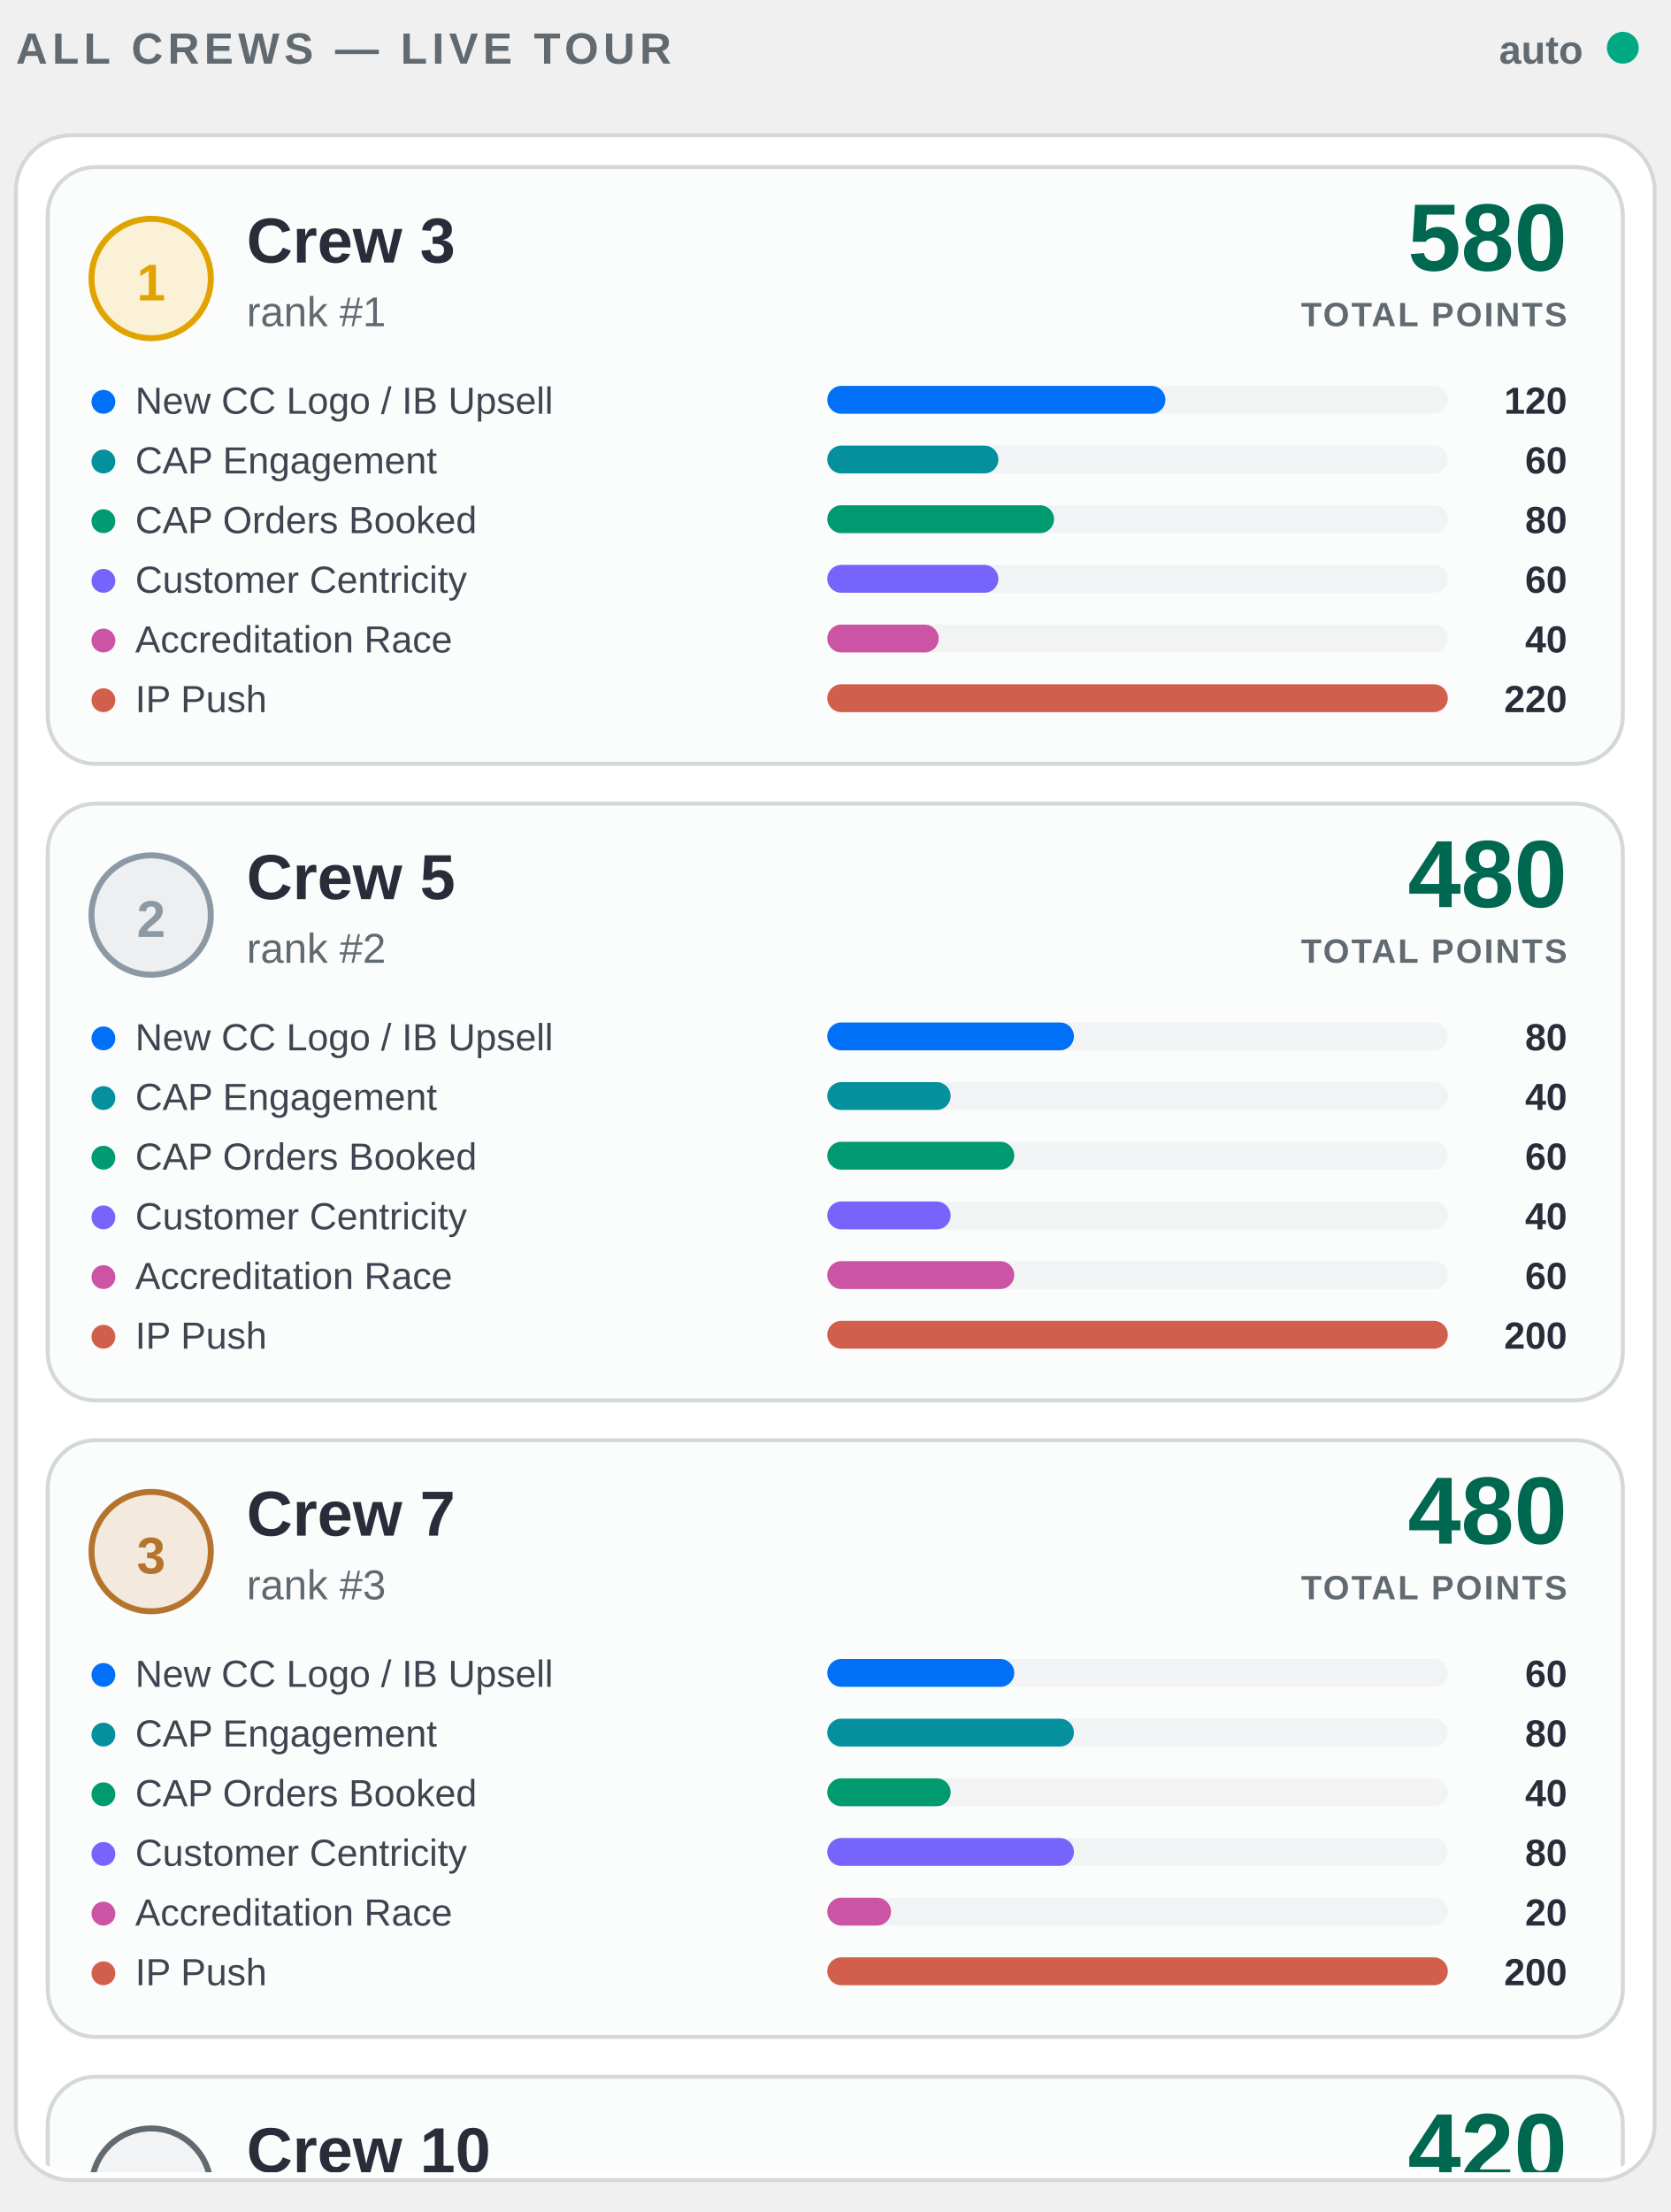
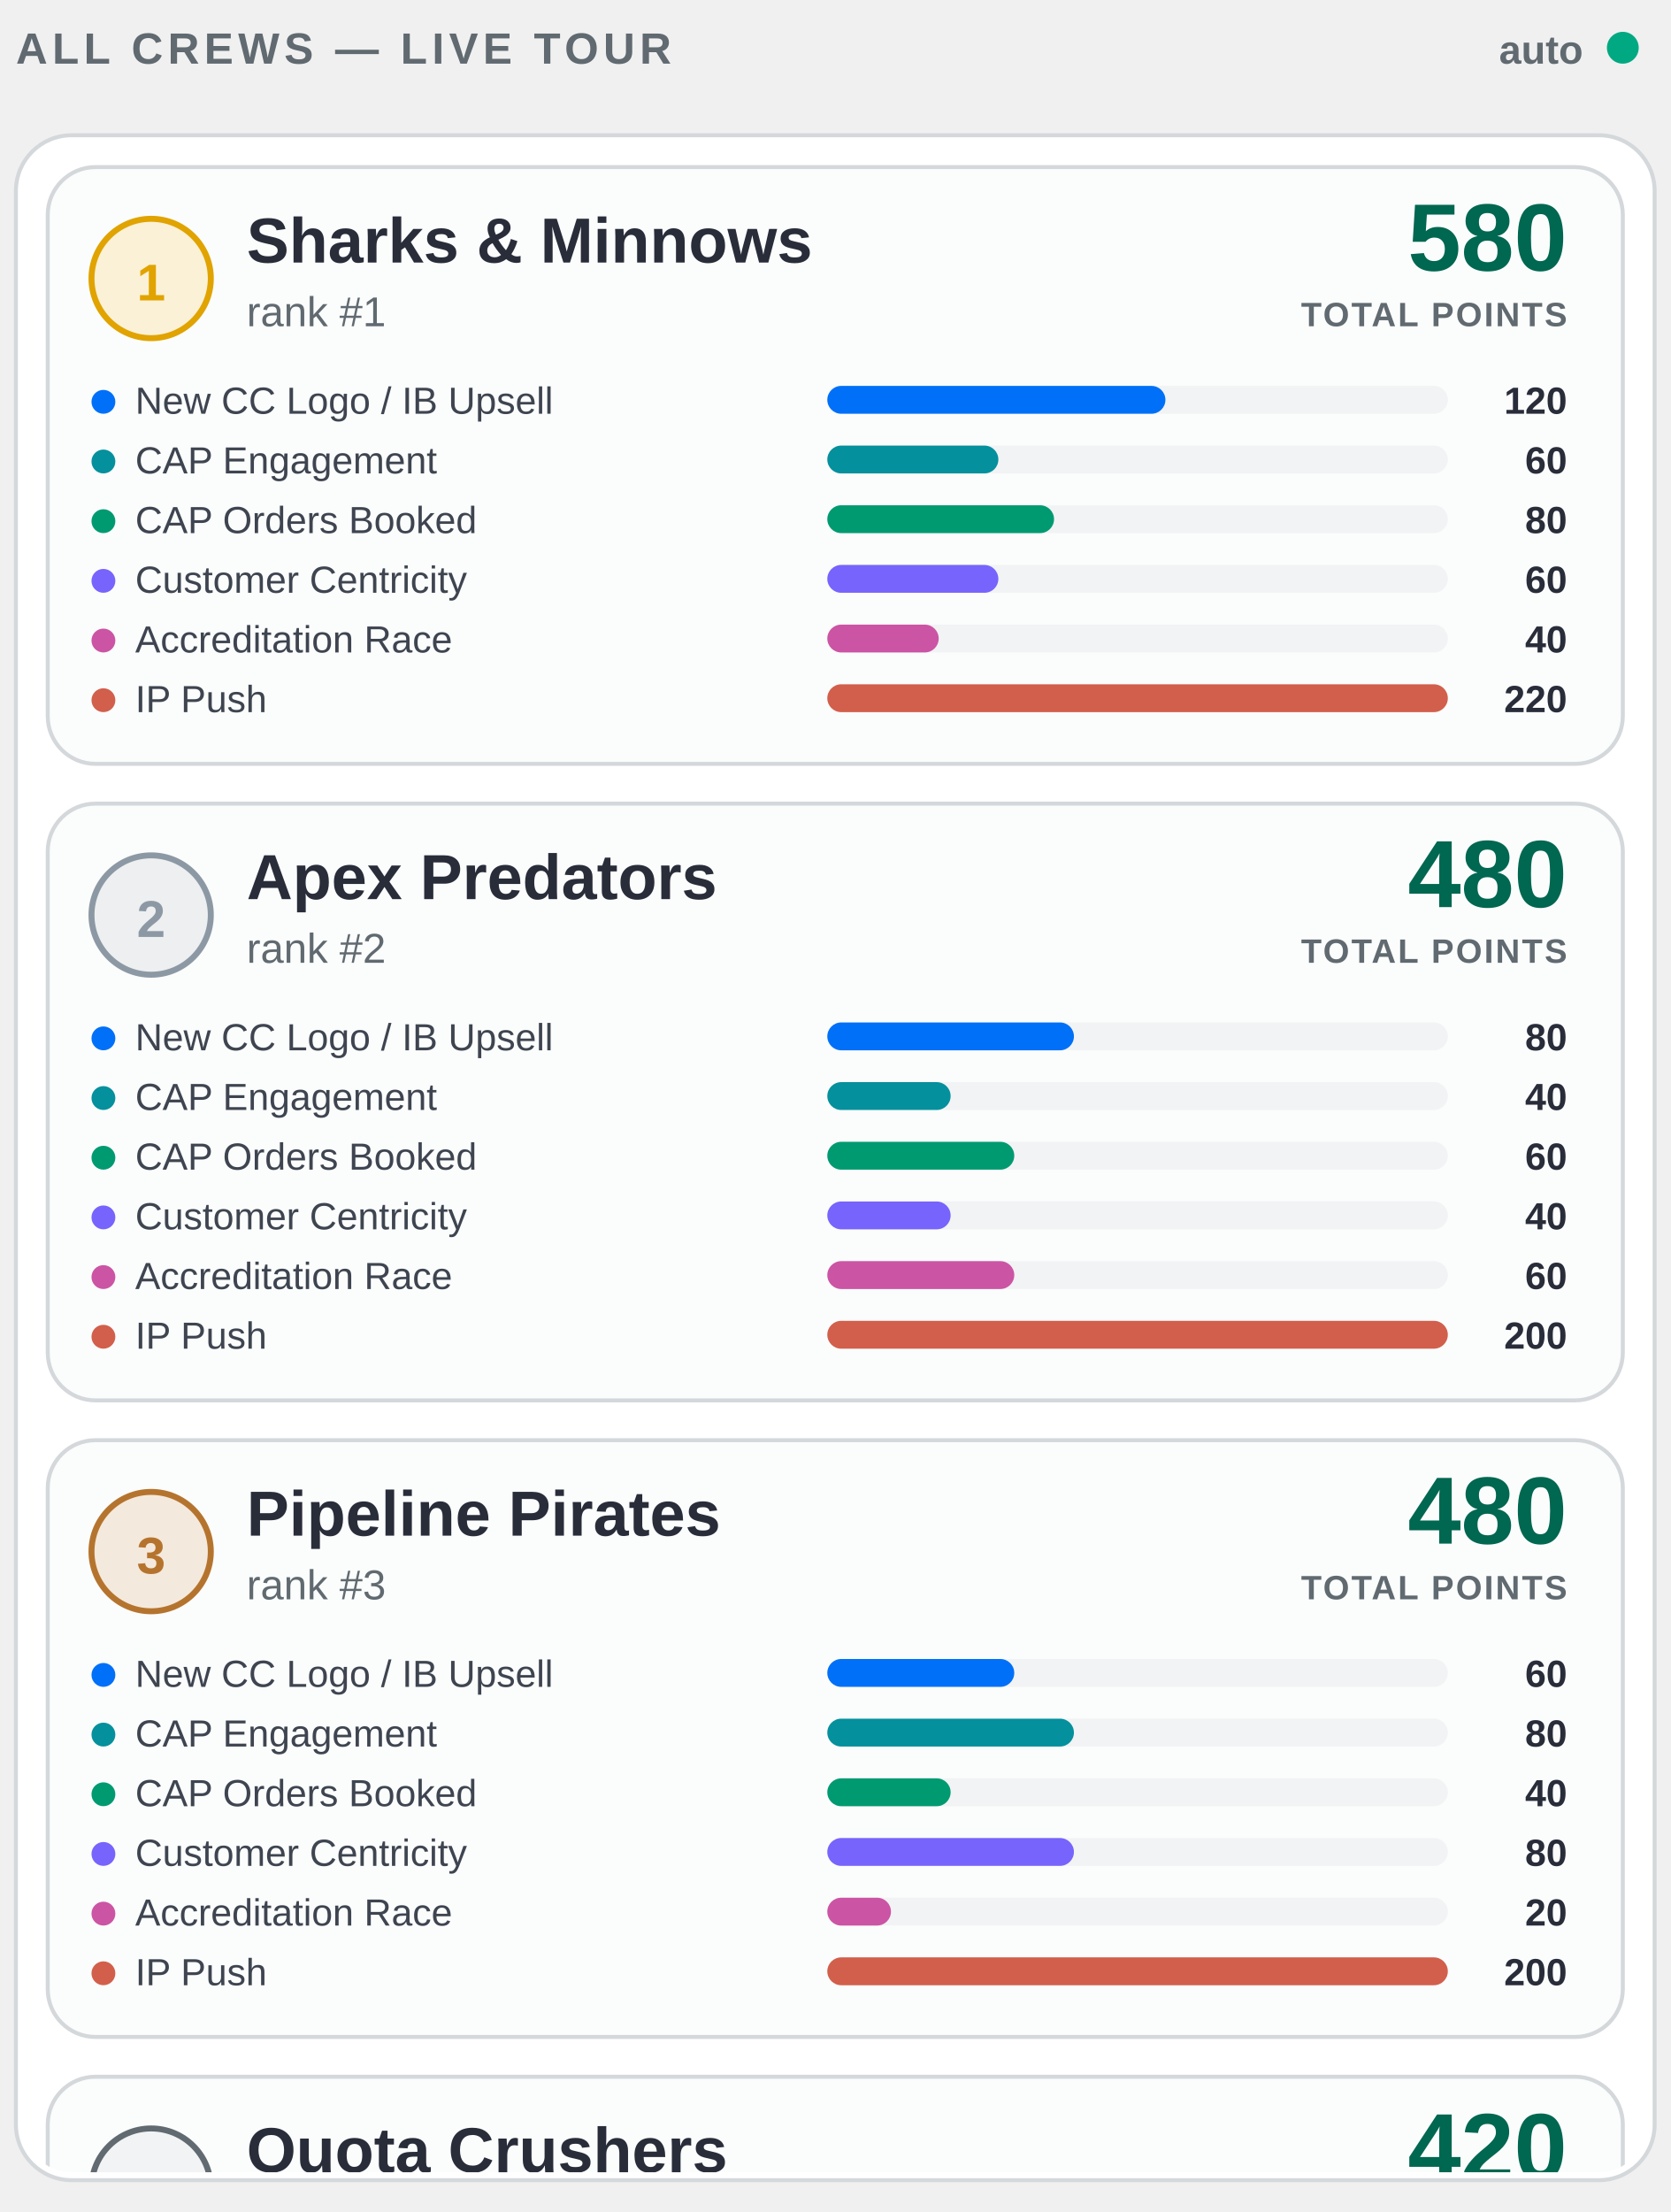
<svg xmlns="http://www.w3.org/2000/svg" viewBox="0 0 420 556" width="420" height="556">
  <defs>
    <filter id="blur" x="-20%" y="-20%" width="140%" height="140%">
      <feGaussianBlur stdDeviation="5" />
    </filter>
  </defs>
  <style>.fu{animation:fu .55s cubic-bezier(.2,.7,.2,1) both}.fo{animation:fo .5s ease-out both}.pp{animation:pp .5s cubic-bezier(.2,.7,.2,1) both;transform-box:fill-box;transform-origin:center}.gx{animation:gx .65s cubic-bezier(.2,.7,.2,1) both;transform-box:fill-box;transform-origin:left center}.rw{animation:rw .5s cubic-bezier(.2,.7,.2,1) both}.ring{transform-box:fill-box;transform-origin:center;animation:ring 2.8s ease-out infinite}.brz{animation:brz 2.6s ease-in-out infinite}.bob{transform-box:fill-box;transform-origin:center;animation:bob 2.4s ease-in-out infinite}@keyframes fu{from{opacity:0;transform:translateY(12px)}to{opacity:1;transform:none}}@keyframes fo{from{opacity:0}to{opacity:1}}@keyframes pp{from{opacity:0;transform:scale(.5)}to{opacity:1;transform:scale(1)}}@keyframes gx{from{transform:scaleX(0)}to{transform:scaleX(1)}}@keyframes rw{from{opacity:0;transform:translateX(-18px)}to{opacity:1;transform:none}}@keyframes ring{0%{opacity:.45;transform:scale(.75)}70%{opacity:0;transform:scale(2)}100%{opacity:0;transform:scale(2)}}@keyframes brz{0%,100%{opacity:.9}50%{opacity:.45}}@keyframes bob{0%,100%{transform:translateY(0) rotate(-4deg)}50%{transform:translateY(-2px) rotate(4deg)}}@media(prefers-reduced-motion:reduce){.fu,.fo,.pp,.gx,.rw,.ring,.brz,.scrl,.bob{animation:none}}</style>
  <style>.scrl{animation:scrl 40s linear infinite alternate}@keyframes scrl{from{transform:translateY(0)}to{transform:translateY(-1080px)}}@media(prefers-reduced-motion:reduce){.scrl{animation:none}}</style>
  <clipPath id="spec">
    <rect x="6" y="36" width="408" height="510" rx="12" />
  </clipPath>
  <text x="4" y="16" font-family="Liberation Sans, Arial, Helvetica, sans-serif" font-size="11" font-weight="700" letter-spacing="1.2" fill="#606a70" text-anchor="start">ALL CREWS — LIVE TOUR</text>
  <circle cx="408" cy="12" r="4" fill="#01a982" class="brz" />
  <text x="398" y="16" font-family="Liberation Sans, Arial, Helvetica, sans-serif" font-size="10" font-weight="600" fill="#606a70" text-anchor="end">auto</text>
  <rect x="4" y="34" width="412" height="514" rx="14" fill="#ffffff" stroke="#d4d8db" />
  <g clip-path="url(#spec)">
    <g class="scrl">
      <g transform="translate(12,42)">
        <rect x="0" y="0" width="396" height="150" rx="12" fill="#fbfcfc" stroke="#d4d8db" />
        <circle cx="26" cy="28" r="15" fill="#FBF1D6" stroke="#E0A300" stroke-width="1.5" />
        <text x="26" y="29" font-family="Liberation Sans, Arial, Helvetica, sans-serif" font-size="13" font-weight="700" fill="#E0A300" text-anchor="middle" dominant-baseline="central">1</text>
-         <text x="50" y="24" font-family="Liberation Sans, Arial, Helvetica, sans-serif" font-size="16" font-weight="700" fill="#292d3a">Crew 3</text>
+         <text x="50" y="24" font-family="Liberation Sans, Arial, Helvetica, sans-serif" font-size="16" font-weight="700" fill="#292d3a">Sharks &amp; Minnows</text>
        <text x="50" y="40" font-family="Liberation Sans, Arial, Helvetica, sans-serif" font-size="10.5" fill="#606a70">rank #1</text>
        <text x="382" y="26" font-family="Liberation Sans, Arial, Helvetica, sans-serif" font-size="24" font-weight="700" fill="#006750" text-anchor="end">580</text>
        <text x="382" y="40" font-family="Liberation Sans, Arial, Helvetica, sans-serif" font-size="8.5" font-weight="600" letter-spacing=".5" fill="#606a70" text-anchor="end">TOTAL POINTS</text>
        <circle cx="14" cy="59" r="3" fill="#0070f8" />
        <text x="22" y="62" font-family="Liberation Sans, Arial, Helvetica, sans-serif" font-size="9.5" fill="#3e4550">New CC Logo / IB Upsell</text>
        <rect x="196" y="55" width="156" height="7" rx="3.5" fill="#f2f3f4" />
        <rect x="196" y="55" width="85" height="7" rx="3.5" fill="#0070f8" />
        <text x="382" y="62" font-family="Liberation Sans, Arial, Helvetica, sans-serif" font-size="9.5" font-weight="700" fill="#292d3a" text-anchor="end">120</text>
        <circle cx="14" cy="74" r="3" fill="#04909d" />
        <text x="22" y="77" font-family="Liberation Sans, Arial, Helvetica, sans-serif" font-size="9.5" fill="#3e4550">CAP Engagement</text>
        <rect x="196" y="70" width="156" height="7" rx="3.5" fill="#f2f3f4" />
        <rect x="196" y="70" width="43" height="7" rx="3.5" fill="#04909d" />
        <text x="382" y="77" font-family="Liberation Sans, Arial, Helvetica, sans-serif" font-size="9.5" font-weight="700" fill="#292d3a" text-anchor="end">60</text>
        <circle cx="14" cy="89" r="3" fill="#009a71" />
        <text x="22" y="92" font-family="Liberation Sans, Arial, Helvetica, sans-serif" font-size="9.5" fill="#3e4550">CAP Orders Booked</text>
        <rect x="196" y="85" width="156" height="7" rx="3.5" fill="#f2f3f4" />
        <rect x="196" y="85" width="57" height="7" rx="3.5" fill="#009a71" />
        <text x="382" y="92" font-family="Liberation Sans, Arial, Helvetica, sans-serif" font-size="9.5" font-weight="700" fill="#292d3a" text-anchor="end">80</text>
        <circle cx="14" cy="104" r="3" fill="#7764fc" />
        <text x="22" y="107" font-family="Liberation Sans, Arial, Helvetica, sans-serif" font-size="9.5" fill="#3e4550">Customer Centricity</text>
        <rect x="196" y="100" width="156" height="7" rx="3.5" fill="#f2f3f4" />
        <rect x="196" y="100" width="43" height="7" rx="3.5" fill="#7764fc" />
        <text x="382" y="107" font-family="Liberation Sans, Arial, Helvetica, sans-serif" font-size="9.5" font-weight="700" fill="#292d3a" text-anchor="end">60</text>
        <circle cx="14" cy="119" r="3" fill="#cc54a4" />
        <text x="22" y="122" font-family="Liberation Sans, Arial, Helvetica, sans-serif" font-size="9.5" fill="#3e4550">Accreditation Race</text>
        <rect x="196" y="115" width="156" height="7" rx="3.5" fill="#f2f3f4" />
        <rect x="196" y="115" width="28" height="7" rx="3.5" fill="#cc54a4" />
        <text x="382" y="122" font-family="Liberation Sans, Arial, Helvetica, sans-serif" font-size="9.5" font-weight="700" fill="#292d3a" text-anchor="end">40</text>
        <circle cx="14" cy="134" r="3" fill="#d25f4b" />
        <text x="22" y="137" font-family="Liberation Sans, Arial, Helvetica, sans-serif" font-size="9.5" fill="#3e4550">IP Push</text>
        <rect x="196" y="130" width="156" height="7" rx="3.5" fill="#f2f3f4" />
        <rect x="196" y="130" width="156" height="7" rx="3.5" fill="#d25f4b" />
        <text x="382" y="137" font-family="Liberation Sans, Arial, Helvetica, sans-serif" font-size="9.5" font-weight="700" fill="#292d3a" text-anchor="end">220</text>
      </g>
      <g transform="translate(12,202)">
        <rect x="0" y="0" width="396" height="150" rx="12" fill="#fbfcfc" stroke="#d4d8db" />
        <circle cx="26" cy="28" r="15" fill="#EDEFF1" stroke="#8C99A4" stroke-width="1.5" />
        <text x="26" y="29" font-family="Liberation Sans, Arial, Helvetica, sans-serif" font-size="13" font-weight="700" fill="#8C99A4" text-anchor="middle" dominant-baseline="central">2</text>
-         <text x="50" y="24" font-family="Liberation Sans, Arial, Helvetica, sans-serif" font-size="16" font-weight="700" fill="#292d3a">Crew 5</text>
+         <text x="50" y="24" font-family="Liberation Sans, Arial, Helvetica, sans-serif" font-size="16" font-weight="700" fill="#292d3a">Apex Predators</text>
        <text x="50" y="40" font-family="Liberation Sans, Arial, Helvetica, sans-serif" font-size="10.5" fill="#606a70">rank #2</text>
        <text x="382" y="26" font-family="Liberation Sans, Arial, Helvetica, sans-serif" font-size="24" font-weight="700" fill="#006750" text-anchor="end">480</text>
        <text x="382" y="40" font-family="Liberation Sans, Arial, Helvetica, sans-serif" font-size="8.5" font-weight="600" letter-spacing=".5" fill="#606a70" text-anchor="end">TOTAL POINTS</text>
        <circle cx="14" cy="59" r="3" fill="#0070f8" />
        <text x="22" y="62" font-family="Liberation Sans, Arial, Helvetica, sans-serif" font-size="9.5" fill="#3e4550">New CC Logo / IB Upsell</text>
        <rect x="196" y="55" width="156" height="7" rx="3.5" fill="#f2f3f4" />
        <rect x="196" y="55" width="62" height="7" rx="3.5" fill="#0070f8" />
        <text x="382" y="62" font-family="Liberation Sans, Arial, Helvetica, sans-serif" font-size="9.5" font-weight="700" fill="#292d3a" text-anchor="end">80</text>
        <circle cx="14" cy="74" r="3" fill="#04909d" />
        <text x="22" y="77" font-family="Liberation Sans, Arial, Helvetica, sans-serif" font-size="9.5" fill="#3e4550">CAP Engagement</text>
        <rect x="196" y="70" width="156" height="7" rx="3.5" fill="#f2f3f4" />
        <rect x="196" y="70" width="31" height="7" rx="3.5" fill="#04909d" />
        <text x="382" y="77" font-family="Liberation Sans, Arial, Helvetica, sans-serif" font-size="9.5" font-weight="700" fill="#292d3a" text-anchor="end">40</text>
        <circle cx="14" cy="89" r="3" fill="#009a71" />
        <text x="22" y="92" font-family="Liberation Sans, Arial, Helvetica, sans-serif" font-size="9.5" fill="#3e4550">CAP Orders Booked</text>
        <rect x="196" y="85" width="156" height="7" rx="3.5" fill="#f2f3f4" />
        <rect x="196" y="85" width="47" height="7" rx="3.5" fill="#009a71" />
        <text x="382" y="92" font-family="Liberation Sans, Arial, Helvetica, sans-serif" font-size="9.5" font-weight="700" fill="#292d3a" text-anchor="end">60</text>
        <circle cx="14" cy="104" r="3" fill="#7764fc" />
        <text x="22" y="107" font-family="Liberation Sans, Arial, Helvetica, sans-serif" font-size="9.5" fill="#3e4550">Customer Centricity</text>
        <rect x="196" y="100" width="156" height="7" rx="3.5" fill="#f2f3f4" />
        <rect x="196" y="100" width="31" height="7" rx="3.5" fill="#7764fc" />
        <text x="382" y="107" font-family="Liberation Sans, Arial, Helvetica, sans-serif" font-size="9.5" font-weight="700" fill="#292d3a" text-anchor="end">40</text>
        <circle cx="14" cy="119" r="3" fill="#cc54a4" />
        <text x="22" y="122" font-family="Liberation Sans, Arial, Helvetica, sans-serif" font-size="9.5" fill="#3e4550">Accreditation Race</text>
        <rect x="196" y="115" width="156" height="7" rx="3.5" fill="#f2f3f4" />
        <rect x="196" y="115" width="47" height="7" rx="3.5" fill="#cc54a4" />
        <text x="382" y="122" font-family="Liberation Sans, Arial, Helvetica, sans-serif" font-size="9.5" font-weight="700" fill="#292d3a" text-anchor="end">60</text>
        <circle cx="14" cy="134" r="3" fill="#d25f4b" />
        <text x="22" y="137" font-family="Liberation Sans, Arial, Helvetica, sans-serif" font-size="9.5" fill="#3e4550">IP Push</text>
        <rect x="196" y="130" width="156" height="7" rx="3.5" fill="#f2f3f4" />
        <rect x="196" y="130" width="156" height="7" rx="3.5" fill="#d25f4b" />
        <text x="382" y="137" font-family="Liberation Sans, Arial, Helvetica, sans-serif" font-size="9.5" font-weight="700" fill="#292d3a" text-anchor="end">200</text>
      </g>
      <g transform="translate(12,362)">
        <rect x="0" y="0" width="396" height="150" rx="12" fill="#fbfcfc" stroke="#d4d8db" />
        <circle cx="26" cy="28" r="15" fill="#F4E9DD" stroke="#B5742E" stroke-width="1.5" />
        <text x="26" y="29" font-family="Liberation Sans, Arial, Helvetica, sans-serif" font-size="13" font-weight="700" fill="#B5742E" text-anchor="middle" dominant-baseline="central">3</text>
-         <text x="50" y="24" font-family="Liberation Sans, Arial, Helvetica, sans-serif" font-size="16" font-weight="700" fill="#292d3a">Crew 7</text>
+         <text x="50" y="24" font-family="Liberation Sans, Arial, Helvetica, sans-serif" font-size="16" font-weight="700" fill="#292d3a">Pipeline Pirates</text>
        <text x="50" y="40" font-family="Liberation Sans, Arial, Helvetica, sans-serif" font-size="10.5" fill="#606a70">rank #3</text>
        <text x="382" y="26" font-family="Liberation Sans, Arial, Helvetica, sans-serif" font-size="24" font-weight="700" fill="#006750" text-anchor="end">480</text>
        <text x="382" y="40" font-family="Liberation Sans, Arial, Helvetica, sans-serif" font-size="8.5" font-weight="600" letter-spacing=".5" fill="#606a70" text-anchor="end">TOTAL POINTS</text>
        <circle cx="14" cy="59" r="3" fill="#0070f8" />
        <text x="22" y="62" font-family="Liberation Sans, Arial, Helvetica, sans-serif" font-size="9.5" fill="#3e4550">New CC Logo / IB Upsell</text>
        <rect x="196" y="55" width="156" height="7" rx="3.5" fill="#f2f3f4" />
        <rect x="196" y="55" width="47" height="7" rx="3.5" fill="#0070f8" />
        <text x="382" y="62" font-family="Liberation Sans, Arial, Helvetica, sans-serif" font-size="9.5" font-weight="700" fill="#292d3a" text-anchor="end">60</text>
        <circle cx="14" cy="74" r="3" fill="#04909d" />
        <text x="22" y="77" font-family="Liberation Sans, Arial, Helvetica, sans-serif" font-size="9.5" fill="#3e4550">CAP Engagement</text>
        <rect x="196" y="70" width="156" height="7" rx="3.5" fill="#f2f3f4" />
        <rect x="196" y="70" width="62" height="7" rx="3.5" fill="#04909d" />
        <text x="382" y="77" font-family="Liberation Sans, Arial, Helvetica, sans-serif" font-size="9.5" font-weight="700" fill="#292d3a" text-anchor="end">80</text>
        <circle cx="14" cy="89" r="3" fill="#009a71" />
        <text x="22" y="92" font-family="Liberation Sans, Arial, Helvetica, sans-serif" font-size="9.5" fill="#3e4550">CAP Orders Booked</text>
        <rect x="196" y="85" width="156" height="7" rx="3.5" fill="#f2f3f4" />
        <rect x="196" y="85" width="31" height="7" rx="3.5" fill="#009a71" />
        <text x="382" y="92" font-family="Liberation Sans, Arial, Helvetica, sans-serif" font-size="9.5" font-weight="700" fill="#292d3a" text-anchor="end">40</text>
        <circle cx="14" cy="104" r="3" fill="#7764fc" />
        <text x="22" y="107" font-family="Liberation Sans, Arial, Helvetica, sans-serif" font-size="9.5" fill="#3e4550">Customer Centricity</text>
        <rect x="196" y="100" width="156" height="7" rx="3.5" fill="#f2f3f4" />
        <rect x="196" y="100" width="62" height="7" rx="3.5" fill="#7764fc" />
        <text x="382" y="107" font-family="Liberation Sans, Arial, Helvetica, sans-serif" font-size="9.5" font-weight="700" fill="#292d3a" text-anchor="end">80</text>
        <circle cx="14" cy="119" r="3" fill="#cc54a4" />
        <text x="22" y="122" font-family="Liberation Sans, Arial, Helvetica, sans-serif" font-size="9.5" fill="#3e4550">Accreditation Race</text>
        <rect x="196" y="115" width="156" height="7" rx="3.5" fill="#f2f3f4" />
        <rect x="196" y="115" width="16" height="7" rx="3.5" fill="#cc54a4" />
        <text x="382" y="122" font-family="Liberation Sans, Arial, Helvetica, sans-serif" font-size="9.5" font-weight="700" fill="#292d3a" text-anchor="end">20</text>
        <circle cx="14" cy="134" r="3" fill="#d25f4b" />
        <text x="22" y="137" font-family="Liberation Sans, Arial, Helvetica, sans-serif" font-size="9.5" fill="#3e4550">IP Push</text>
        <rect x="196" y="130" width="156" height="7" rx="3.5" fill="#f2f3f4" />
        <rect x="196" y="130" width="156" height="7" rx="3.5" fill="#d25f4b" />
        <text x="382" y="137" font-family="Liberation Sans, Arial, Helvetica, sans-serif" font-size="9.5" font-weight="700" fill="#292d3a" text-anchor="end">200</text>
      </g>
      <g transform="translate(12,522)">
        <rect x="0" y="0" width="396" height="150" rx="12" fill="#fbfcfc" stroke="#d4d8db" />
        <circle cx="26" cy="28" r="15" fill="#f2f3f4" stroke="#606a70" stroke-width="1.5" />
        <text x="26" y="29" font-family="Liberation Sans, Arial, Helvetica, sans-serif" font-size="13" font-weight="700" fill="#606a70" text-anchor="middle" dominant-baseline="central">4</text>
-         <text x="50" y="24" font-family="Liberation Sans, Arial, Helvetica, sans-serif" font-size="16" font-weight="700" fill="#292d3a">Crew 10</text>
+         <text x="50" y="24" font-family="Liberation Sans, Arial, Helvetica, sans-serif" font-size="16" font-weight="700" fill="#292d3a">Quota Crushers</text>
        <text x="50" y="40" font-family="Liberation Sans, Arial, Helvetica, sans-serif" font-size="10.5" fill="#606a70">rank #4</text>
        <text x="382" y="26" font-family="Liberation Sans, Arial, Helvetica, sans-serif" font-size="24" font-weight="700" fill="#006750" text-anchor="end">420</text>
        <text x="382" y="40" font-family="Liberation Sans, Arial, Helvetica, sans-serif" font-size="8.5" font-weight="600" letter-spacing=".5" fill="#606a70" text-anchor="end">TOTAL POINTS</text>
        <circle cx="14" cy="59" r="3" fill="#0070f8" />
        <text x="22" y="62" font-family="Liberation Sans, Arial, Helvetica, sans-serif" font-size="9.5" fill="#3e4550">New CC Logo / IB Upsell</text>
        <rect x="196" y="55" width="156" height="7" rx="3.5" fill="#f2f3f4" />
        <rect x="196" y="55" width="47" height="7" rx="3.5" fill="#0070f8" />
        <text x="382" y="62" font-family="Liberation Sans, Arial, Helvetica, sans-serif" font-size="9.5" font-weight="700" fill="#292d3a" text-anchor="end">60</text>
        <circle cx="14" cy="74" r="3" fill="#04909d" />
        <text x="22" y="77" font-family="Liberation Sans, Arial, Helvetica, sans-serif" font-size="9.5" fill="#3e4550">CAP Engagement</text>
        <rect x="196" y="70" width="156" height="7" rx="3.5" fill="#f2f3f4" />
        <rect x="196" y="70" width="31" height="7" rx="3.5" fill="#04909d" />
        <text x="382" y="77" font-family="Liberation Sans, Arial, Helvetica, sans-serif" font-size="9.5" font-weight="700" fill="#292d3a" text-anchor="end">40</text>
        <circle cx="14" cy="89" r="3" fill="#009a71" />
        <text x="22" y="92" font-family="Liberation Sans, Arial, Helvetica, sans-serif" font-size="9.5" fill="#3e4550">CAP Orders Booked</text>
        <rect x="196" y="85" width="156" height="7" rx="3.5" fill="#f2f3f4" />
        <rect x="196" y="85" width="31" height="7" rx="3.5" fill="#009a71" />
        <text x="382" y="92" font-family="Liberation Sans, Arial, Helvetica, sans-serif" font-size="9.5" font-weight="700" fill="#292d3a" text-anchor="end">40</text>
        <circle cx="14" cy="104" r="3" fill="#7764fc" />
        <text x="22" y="107" font-family="Liberation Sans, Arial, Helvetica, sans-serif" font-size="9.5" fill="#3e4550">Customer Centricity</text>
        <rect x="196" y="100" width="156" height="7" rx="3.5" fill="#f2f3f4" />
        <rect x="196" y="100" width="31" height="7" rx="3.5" fill="#7764fc" />
        <text x="382" y="107" font-family="Liberation Sans, Arial, Helvetica, sans-serif" font-size="9.5" font-weight="700" fill="#292d3a" text-anchor="end">40</text>
        <circle cx="14" cy="119" r="3" fill="#cc54a4" />
        <text x="22" y="122" font-family="Liberation Sans, Arial, Helvetica, sans-serif" font-size="9.5" fill="#3e4550">Accreditation Race</text>
        <rect x="196" y="115" width="156" height="7" rx="3.5" fill="#f2f3f4" />
        <rect x="196" y="115" width="31" height="7" rx="3.5" fill="#cc54a4" />
        <text x="382" y="122" font-family="Liberation Sans, Arial, Helvetica, sans-serif" font-size="9.5" font-weight="700" fill="#292d3a" text-anchor="end">40</text>
        <circle cx="14" cy="134" r="3" fill="#d25f4b" />
        <text x="22" y="137" font-family="Liberation Sans, Arial, Helvetica, sans-serif" font-size="9.5" fill="#3e4550">IP Push</text>
        <rect x="196" y="130" width="156" height="7" rx="3.5" fill="#f2f3f4" />
        <rect x="196" y="130" width="156" height="7" rx="3.5" fill="#d25f4b" />
        <text x="382" y="137" font-family="Liberation Sans, Arial, Helvetica, sans-serif" font-size="9.5" font-weight="700" fill="#292d3a" text-anchor="end">200</text>
      </g>
      <g transform="translate(12,682)">
        <rect x="0" y="0" width="396" height="150" rx="12" fill="#fbfcfc" stroke="#d4d8db" />
        <circle cx="26" cy="28" r="15" fill="#f2f3f4" stroke="#606a70" stroke-width="1.5" />
        <text x="26" y="29" font-family="Liberation Sans, Arial, Helvetica, sans-serif" font-size="13" font-weight="700" fill="#606a70" text-anchor="middle" dominant-baseline="central">5</text>
-         <text x="50" y="24" font-family="Liberation Sans, Arial, Helvetica, sans-serif" font-size="16" font-weight="700" fill="#292d3a">Crew 4</text>
+         <text x="50" y="24" font-family="Liberation Sans, Arial, Helvetica, sans-serif" font-size="16" font-weight="700" fill="#292d3a">Deal Hunters</text>
        <text x="50" y="40" font-family="Liberation Sans, Arial, Helvetica, sans-serif" font-size="10.5" fill="#606a70">rank #5</text>
        <text x="382" y="26" font-family="Liberation Sans, Arial, Helvetica, sans-serif" font-size="24" font-weight="700" fill="#006750" text-anchor="end">410</text>
        <text x="382" y="40" font-family="Liberation Sans, Arial, Helvetica, sans-serif" font-size="8.5" font-weight="600" letter-spacing=".5" fill="#606a70" text-anchor="end">TOTAL POINTS</text>
        <circle cx="14" cy="59" r="3" fill="#0070f8" />
        <text x="22" y="62" font-family="Liberation Sans, Arial, Helvetica, sans-serif" font-size="9.5" fill="#3e4550">New CC Logo / IB Upsell</text>
        <rect x="196" y="55" width="156" height="7" rx="3.5" fill="#f2f3f4" />
        <rect x="196" y="55" width="39" height="7" rx="3.5" fill="#0070f8" />
        <text x="382" y="62" font-family="Liberation Sans, Arial, Helvetica, sans-serif" font-size="9.5" font-weight="700" fill="#292d3a" text-anchor="end">40</text>
        <circle cx="14" cy="74" r="3" fill="#04909d" />
        <text x="22" y="77" font-family="Liberation Sans, Arial, Helvetica, sans-serif" font-size="9.5" fill="#3e4550">CAP Engagement</text>
        <rect x="196" y="70" width="156" height="7" rx="3.5" fill="#f2f3f4" />
        <rect x="196" y="70" width="58" height="7" rx="3.5" fill="#04909d" />
        <text x="382" y="77" font-family="Liberation Sans, Arial, Helvetica, sans-serif" font-size="9.5" font-weight="700" fill="#292d3a" text-anchor="end">60</text>
        <circle cx="14" cy="89" r="3" fill="#009a71" />
        <text x="22" y="92" font-family="Liberation Sans, Arial, Helvetica, sans-serif" font-size="9.5" fill="#3e4550">CAP Orders Booked</text>
        <rect x="196" y="85" width="156" height="7" rx="3.5" fill="#f2f3f4" />
        <rect x="196" y="85" width="49" height="7" rx="3.5" fill="#009a71" />
        <text x="382" y="92" font-family="Liberation Sans, Arial, Helvetica, sans-serif" font-size="9.5" font-weight="700" fill="#292d3a" text-anchor="end">50</text>
        <circle cx="14" cy="104" r="3" fill="#7764fc" />
        <text x="22" y="107" font-family="Liberation Sans, Arial, Helvetica, sans-serif" font-size="9.5" fill="#3e4550">Customer Centricity</text>
        <rect x="196" y="100" width="156" height="7" rx="3.5" fill="#f2f3f4" />
        <rect x="196" y="100" width="58" height="7" rx="3.5" fill="#7764fc" />
        <text x="382" y="107" font-family="Liberation Sans, Arial, Helvetica, sans-serif" font-size="9.5" font-weight="700" fill="#292d3a" text-anchor="end">60</text>
        <circle cx="14" cy="119" r="3" fill="#cc54a4" />
        <text x="22" y="122" font-family="Liberation Sans, Arial, Helvetica, sans-serif" font-size="9.5" fill="#3e4550">Accreditation Race</text>
        <rect x="196" y="115" width="156" height="7" rx="3.5" fill="#f2f3f4" />
        <rect x="196" y="115" width="39" height="7" rx="3.5" fill="#cc54a4" />
        <text x="382" y="122" font-family="Liberation Sans, Arial, Helvetica, sans-serif" font-size="9.5" font-weight="700" fill="#292d3a" text-anchor="end">40</text>
        <circle cx="14" cy="134" r="3" fill="#d25f4b" />
        <text x="22" y="137" font-family="Liberation Sans, Arial, Helvetica, sans-serif" font-size="9.5" fill="#3e4550">IP Push</text>
        <rect x="196" y="130" width="156" height="7" rx="3.5" fill="#f2f3f4" />
        <rect x="196" y="130" width="156" height="7" rx="3.5" fill="#d25f4b" />
        <text x="382" y="137" font-family="Liberation Sans, Arial, Helvetica, sans-serif" font-size="9.5" font-weight="700" fill="#292d3a" text-anchor="end">160</text>
      </g>
      <g transform="translate(12,842)">
        <rect x="0" y="0" width="396" height="150" rx="12" fill="#fbfcfc" stroke="#d4d8db" />
        <circle cx="26" cy="28" r="15" fill="#f2f3f4" stroke="#606a70" stroke-width="1.5" />
        <text x="26" y="29" font-family="Liberation Sans, Arial, Helvetica, sans-serif" font-size="13" font-weight="700" fill="#606a70" text-anchor="middle" dominant-baseline="central">6</text>
-         <text x="50" y="24" font-family="Liberation Sans, Arial, Helvetica, sans-serif" font-size="16" font-weight="700" fill="#292d3a">Crew 1</text>
+         <text x="50" y="24" font-family="Liberation Sans, Arial, Helvetica, sans-serif" font-size="16" font-weight="700" fill="#292d3a">Green Machine</text>
        <text x="50" y="40" font-family="Liberation Sans, Arial, Helvetica, sans-serif" font-size="10.5" fill="#606a70">rank #6</text>
        <text x="382" y="26" font-family="Liberation Sans, Arial, Helvetica, sans-serif" font-size="24" font-weight="700" fill="#006750" text-anchor="end">370</text>
        <text x="382" y="40" font-family="Liberation Sans, Arial, Helvetica, sans-serif" font-size="8.5" font-weight="600" letter-spacing=".5" fill="#606a70" text-anchor="end">TOTAL POINTS</text>
        <circle cx="14" cy="59" r="3" fill="#0070f8" />
        <text x="22" y="62" font-family="Liberation Sans, Arial, Helvetica, sans-serif" font-size="9.5" fill="#3e4550">New CC Logo / IB Upsell</text>
        <rect x="196" y="55" width="156" height="7" rx="3.5" fill="#f2f3f4" />
        <rect x="196" y="55" width="156" height="7" rx="3.5" fill="#0070f8" />
        <text x="382" y="62" font-family="Liberation Sans, Arial, Helvetica, sans-serif" font-size="9.5" font-weight="700" fill="#292d3a" text-anchor="end">120</text>
        <circle cx="14" cy="74" r="3" fill="#04909d" />
        <text x="22" y="77" font-family="Liberation Sans, Arial, Helvetica, sans-serif" font-size="9.5" fill="#3e4550">CAP Engagement</text>
        <rect x="196" y="70" width="156" height="7" rx="3.5" fill="#f2f3f4" />
        <rect x="196" y="70" width="52" height="7" rx="3.5" fill="#04909d" />
        <text x="382" y="77" font-family="Liberation Sans, Arial, Helvetica, sans-serif" font-size="9.5" font-weight="700" fill="#292d3a" text-anchor="end">40</text>
        <circle cx="14" cy="89" r="3" fill="#009a71" />
        <text x="22" y="92" font-family="Liberation Sans, Arial, Helvetica, sans-serif" font-size="9.5" fill="#3e4550">CAP Orders Booked</text>
        <rect x="196" y="85" width="156" height="7" rx="3.5" fill="#f2f3f4" />
        <rect x="196" y="85" width="78" height="7" rx="3.5" fill="#009a71" />
        <text x="382" y="92" font-family="Liberation Sans, Arial, Helvetica, sans-serif" font-size="9.5" font-weight="700" fill="#292d3a" text-anchor="end">60</text>
        <circle cx="14" cy="104" r="3" fill="#7764fc" />
        <text x="22" y="107" font-family="Liberation Sans, Arial, Helvetica, sans-serif" font-size="9.5" fill="#3e4550">Customer Centricity</text>
        <rect x="196" y="100" width="156" height="7" rx="3.5" fill="#f2f3f4" />
        <rect x="196" y="100" width="39" height="7" rx="3.5" fill="#7764fc" />
        <text x="382" y="107" font-family="Liberation Sans, Arial, Helvetica, sans-serif" font-size="9.5" font-weight="700" fill="#292d3a" text-anchor="end">30</text>
        <circle cx="14" cy="119" r="3" fill="#cc54a4" />
        <text x="22" y="122" font-family="Liberation Sans, Arial, Helvetica, sans-serif" font-size="9.5" fill="#3e4550">Accreditation Race</text>
        <rect x="196" y="115" width="156" height="7" rx="3.5" fill="#f2f3f4" />
        <rect x="196" y="115" width="26" height="7" rx="3.5" fill="#cc54a4" />
        <text x="382" y="122" font-family="Liberation Sans, Arial, Helvetica, sans-serif" font-size="9.5" font-weight="700" fill="#292d3a" text-anchor="end">20</text>
        <circle cx="14" cy="134" r="3" fill="#d25f4b" />
        <text x="22" y="137" font-family="Liberation Sans, Arial, Helvetica, sans-serif" font-size="9.5" fill="#3e4550">IP Push</text>
        <rect x="196" y="130" width="156" height="7" rx="3.5" fill="#f2f3f4" />
        <rect x="196" y="130" width="130" height="7" rx="3.5" fill="#d25f4b" />
        <text x="382" y="137" font-family="Liberation Sans, Arial, Helvetica, sans-serif" font-size="9.5" font-weight="700" fill="#292d3a" text-anchor="end">100</text>
      </g>
      <g transform="translate(12,1002)">
        <rect x="0" y="0" width="396" height="150" rx="12" fill="#fbfcfc" stroke="#d4d8db" />
        <circle cx="26" cy="28" r="15" fill="#f2f3f4" stroke="#606a70" stroke-width="1.5" />
        <text x="26" y="29" font-family="Liberation Sans, Arial, Helvetica, sans-serif" font-size="13" font-weight="700" fill="#606a70" text-anchor="middle" dominant-baseline="central">7</text>
-         <text x="50" y="24" font-family="Liberation Sans, Arial, Helvetica, sans-serif" font-size="16" font-weight="700" fill="#292d3a">Crew 2</text>
+         <text x="50" y="24" font-family="Liberation Sans, Arial, Helvetica, sans-serif" font-size="16" font-weight="700" fill="#292d3a">The Closers</text>
        <text x="50" y="40" font-family="Liberation Sans, Arial, Helvetica, sans-serif" font-size="10.5" fill="#606a70">rank #7</text>
        <text x="382" y="26" font-family="Liberation Sans, Arial, Helvetica, sans-serif" font-size="24" font-weight="700" fill="#006750" text-anchor="end">270</text>
        <text x="382" y="40" font-family="Liberation Sans, Arial, Helvetica, sans-serif" font-size="8.5" font-weight="600" letter-spacing=".5" fill="#606a70" text-anchor="end">TOTAL POINTS</text>
        <circle cx="14" cy="59" r="3" fill="#0070f8" />
        <text x="22" y="62" font-family="Liberation Sans, Arial, Helvetica, sans-serif" font-size="9.5" fill="#3e4550">New CC Logo / IB Upsell</text>
        <rect x="196" y="55" width="156" height="7" rx="3.5" fill="#f2f3f4" />
        <rect x="196" y="55" width="62" height="7" rx="3.5" fill="#0070f8" />
        <text x="382" y="62" font-family="Liberation Sans, Arial, Helvetica, sans-serif" font-size="9.5" font-weight="700" fill="#292d3a" text-anchor="end">40</text>
        <circle cx="14" cy="74" r="3" fill="#04909d" />
        <text x="22" y="77" font-family="Liberation Sans, Arial, Helvetica, sans-serif" font-size="9.5" fill="#3e4550">CAP Engagement</text>
        <rect x="196" y="70" width="156" height="7" rx="3.5" fill="#f2f3f4" />
        <rect x="196" y="70" width="47" height="7" rx="3.5" fill="#04909d" />
        <text x="382" y="77" font-family="Liberation Sans, Arial, Helvetica, sans-serif" font-size="9.5" font-weight="700" fill="#292d3a" text-anchor="end">30</text>
        <circle cx="14" cy="89" r="3" fill="#009a71" />
        <text x="22" y="92" font-family="Liberation Sans, Arial, Helvetica, sans-serif" font-size="9.5" fill="#3e4550">CAP Orders Booked</text>
        <rect x="196" y="85" width="156" height="7" rx="3.5" fill="#f2f3f4" />
        <rect x="196" y="85" width="62" height="7" rx="3.5" fill="#009a71" />
        <text x="382" y="92" font-family="Liberation Sans, Arial, Helvetica, sans-serif" font-size="9.5" font-weight="700" fill="#292d3a" text-anchor="end">40</text>
        <circle cx="14" cy="104" r="3" fill="#7764fc" />
        <text x="22" y="107" font-family="Liberation Sans, Arial, Helvetica, sans-serif" font-size="9.5" fill="#3e4550">Customer Centricity</text>
        <rect x="196" y="100" width="156" height="7" rx="3.5" fill="#f2f3f4" />
        <rect x="196" y="100" width="62" height="7" rx="3.5" fill="#7764fc" />
        <text x="382" y="107" font-family="Liberation Sans, Arial, Helvetica, sans-serif" font-size="9.5" font-weight="700" fill="#292d3a" text-anchor="end">40</text>
        <circle cx="14" cy="119" r="3" fill="#cc54a4" />
        <text x="22" y="122" font-family="Liberation Sans, Arial, Helvetica, sans-serif" font-size="9.5" fill="#3e4550">Accreditation Race</text>
        <rect x="196" y="115" width="156" height="7" rx="3.5" fill="#f2f3f4" />
        <rect x="196" y="115" width="31" height="7" rx="3.5" fill="#cc54a4" />
        <text x="382" y="122" font-family="Liberation Sans, Arial, Helvetica, sans-serif" font-size="9.5" font-weight="700" fill="#292d3a" text-anchor="end">20</text>
        <circle cx="14" cy="134" r="3" fill="#d25f4b" />
        <text x="22" y="137" font-family="Liberation Sans, Arial, Helvetica, sans-serif" font-size="9.5" fill="#3e4550">IP Push</text>
        <rect x="196" y="130" width="156" height="7" rx="3.5" fill="#f2f3f4" />
        <rect x="196" y="130" width="156" height="7" rx="3.5" fill="#d25f4b" />
        <text x="382" y="137" font-family="Liberation Sans, Arial, Helvetica, sans-serif" font-size="9.5" font-weight="700" fill="#292d3a" text-anchor="end">100</text>
      </g>
      <g transform="translate(12,1162)">
        <rect x="0" y="0" width="396" height="150" rx="12" fill="#fbfcfc" stroke="#d4d8db" />
        <circle cx="26" cy="28" r="15" fill="#f2f3f4" stroke="#606a70" stroke-width="1.5" />
        <text x="26" y="29" font-family="Liberation Sans, Arial, Helvetica, sans-serif" font-size="13" font-weight="700" fill="#606a70" text-anchor="middle" dominant-baseline="central">8</text>
-         <text x="50" y="24" font-family="Liberation Sans, Arial, Helvetica, sans-serif" font-size="16" font-weight="700" fill="#292d3a">Crew 9</text>
+         <text x="50" y="24" font-family="Liberation Sans, Arial, Helvetica, sans-serif" font-size="16" font-weight="700" fill="#292d3a">Cloud Surfers</text>
        <text x="50" y="40" font-family="Liberation Sans, Arial, Helvetica, sans-serif" font-size="10.5" fill="#606a70">rank #8</text>
        <text x="382" y="26" font-family="Liberation Sans, Arial, Helvetica, sans-serif" font-size="24" font-weight="700" fill="#006750" text-anchor="end">160</text>
        <text x="382" y="40" font-family="Liberation Sans, Arial, Helvetica, sans-serif" font-size="8.5" font-weight="600" letter-spacing=".5" fill="#606a70" text-anchor="end">TOTAL POINTS</text>
        <circle cx="14" cy="59" r="3" fill="#0070f8" />
        <text x="22" y="62" font-family="Liberation Sans, Arial, Helvetica, sans-serif" font-size="9.5" fill="#3e4550">New CC Logo / IB Upsell</text>
        <rect x="196" y="55" width="156" height="7" rx="3.5" fill="#f2f3f4" />
        <rect x="196" y="55" width="52" height="7" rx="3.5" fill="#0070f8" />
        <text x="382" y="62" font-family="Liberation Sans, Arial, Helvetica, sans-serif" font-size="9.5" font-weight="700" fill="#292d3a" text-anchor="end">20</text>
        <circle cx="14" cy="74" r="3" fill="#04909d" />
        <text x="22" y="77" font-family="Liberation Sans, Arial, Helvetica, sans-serif" font-size="9.5" fill="#3e4550">CAP Engagement</text>
        <rect x="196" y="70" width="156" height="7" rx="3.5" fill="#f2f3f4" />
        <rect x="196" y="70" width="52" height="7" rx="3.5" fill="#04909d" />
        <text x="382" y="77" font-family="Liberation Sans, Arial, Helvetica, sans-serif" font-size="9.5" font-weight="700" fill="#292d3a" text-anchor="end">20</text>
        <circle cx="14" cy="89" r="3" fill="#009a71" />
        <text x="22" y="92" font-family="Liberation Sans, Arial, Helvetica, sans-serif" font-size="9.5" fill="#3e4550">CAP Orders Booked</text>
        <rect x="196" y="85" width="156" height="7" rx="3.5" fill="#f2f3f4" />
        <rect x="196" y="85" width="52" height="7" rx="3.5" fill="#009a71" />
        <text x="382" y="92" font-family="Liberation Sans, Arial, Helvetica, sans-serif" font-size="9.5" font-weight="700" fill="#292d3a" text-anchor="end">20</text>
        <circle cx="14" cy="104" r="3" fill="#7764fc" />
        <text x="22" y="107" font-family="Liberation Sans, Arial, Helvetica, sans-serif" font-size="9.5" fill="#3e4550">Customer Centricity</text>
        <rect x="196" y="100" width="156" height="7" rx="3.5" fill="#f2f3f4" />
        <rect x="196" y="100" width="52" height="7" rx="3.5" fill="#7764fc" />
        <text x="382" y="107" font-family="Liberation Sans, Arial, Helvetica, sans-serif" font-size="9.5" font-weight="700" fill="#292d3a" text-anchor="end">20</text>
        <circle cx="14" cy="119" r="3" fill="#cc54a4" />
        <text x="22" y="122" font-family="Liberation Sans, Arial, Helvetica, sans-serif" font-size="9.5" fill="#3e4550">Accreditation Race</text>
        <rect x="196" y="115" width="156" height="7" rx="3.5" fill="#f2f3f4" />
        <rect x="196" y="115" width="52" height="7" rx="3.5" fill="#cc54a4" />
        <text x="382" y="122" font-family="Liberation Sans, Arial, Helvetica, sans-serif" font-size="9.5" font-weight="700" fill="#292d3a" text-anchor="end">20</text>
        <circle cx="14" cy="134" r="3" fill="#d25f4b" />
        <text x="22" y="137" font-family="Liberation Sans, Arial, Helvetica, sans-serif" font-size="9.5" fill="#3e4550">IP Push</text>
        <rect x="196" y="130" width="156" height="7" rx="3.5" fill="#f2f3f4" />
        <rect x="196" y="130" width="156" height="7" rx="3.5" fill="#d25f4b" />
        <text x="382" y="137" font-family="Liberation Sans, Arial, Helvetica, sans-serif" font-size="9.5" font-weight="700" fill="#292d3a" text-anchor="end">60</text>
      </g>
      <g transform="translate(12,1322)">
        <rect x="0" y="0" width="396" height="150" rx="12" fill="#fbfcfc" stroke="#d4d8db" />
        <circle cx="26" cy="28" r="15" fill="#f2f3f4" stroke="#606a70" stroke-width="1.5" />
        <text x="26" y="29" font-family="Liberation Sans, Arial, Helvetica, sans-serif" font-size="13" font-weight="700" fill="#606a70" text-anchor="middle" dominant-baseline="central">9</text>
-         <text x="50" y="24" font-family="Liberation Sans, Arial, Helvetica, sans-serif" font-size="16" font-weight="700" fill="#292d3a">Crew 6</text>
+         <text x="50" y="24" font-family="Liberation Sans, Arial, Helvetica, sans-serif" font-size="16" font-weight="700" fill="#292d3a">Edge Runners</text>
        <text x="50" y="40" font-family="Liberation Sans, Arial, Helvetica, sans-serif" font-size="10.5" fill="#606a70">rank #9</text>
        <text x="382" y="26" font-family="Liberation Sans, Arial, Helvetica, sans-serif" font-size="24" font-weight="700" fill="#006750" text-anchor="end">60</text>
        <text x="382" y="40" font-family="Liberation Sans, Arial, Helvetica, sans-serif" font-size="8.5" font-weight="600" letter-spacing=".5" fill="#606a70" text-anchor="end">TOTAL POINTS</text>
        <circle cx="14" cy="59" r="3" fill="#0070f8" />
        <text x="22" y="62" font-family="Liberation Sans, Arial, Helvetica, sans-serif" font-size="9.5" fill="#3e4550">New CC Logo / IB Upsell</text>
        <rect x="196" y="55" width="156" height="7" rx="3.5" fill="#f2f3f4" />
        <rect x="196" y="55" width="156" height="7" rx="3.5" fill="#0070f8" />
        <text x="382" y="62" font-family="Liberation Sans, Arial, Helvetica, sans-serif" font-size="9.5" font-weight="700" fill="#292d3a" text-anchor="end">10</text>
        <circle cx="14" cy="74" r="3" fill="#04909d" />
        <text x="22" y="77" font-family="Liberation Sans, Arial, Helvetica, sans-serif" font-size="9.5" fill="#3e4550">CAP Engagement</text>
        <rect x="196" y="70" width="156" height="7" rx="3.5" fill="#f2f3f4" />
        <rect x="196" y="70" width="156" height="7" rx="3.5" fill="#04909d" />
        <text x="382" y="77" font-family="Liberation Sans, Arial, Helvetica, sans-serif" font-size="9.5" font-weight="700" fill="#292d3a" text-anchor="end">10</text>
        <circle cx="14" cy="89" r="3" fill="#009a71" />
        <text x="22" y="92" font-family="Liberation Sans, Arial, Helvetica, sans-serif" font-size="9.5" fill="#3e4550">CAP Orders Booked</text>
        <rect x="196" y="85" width="156" height="7" rx="3.5" fill="#f2f3f4" />
        <rect x="196" y="85" width="156" height="7" rx="3.5" fill="#009a71" />
        <text x="382" y="92" font-family="Liberation Sans, Arial, Helvetica, sans-serif" font-size="9.5" font-weight="700" fill="#292d3a" text-anchor="end">10</text>
        <circle cx="14" cy="104" r="3" fill="#7764fc" />
        <text x="22" y="107" font-family="Liberation Sans, Arial, Helvetica, sans-serif" font-size="9.5" fill="#3e4550">Customer Centricity</text>
        <rect x="196" y="100" width="156" height="7" rx="3.5" fill="#f2f3f4" />
        <rect x="196" y="100" width="156" height="7" rx="3.5" fill="#7764fc" />
        <text x="382" y="107" font-family="Liberation Sans, Arial, Helvetica, sans-serif" font-size="9.5" font-weight="700" fill="#292d3a" text-anchor="end">10</text>
        <circle cx="14" cy="119" r="3" fill="#cc54a4" />
        <text x="22" y="122" font-family="Liberation Sans, Arial, Helvetica, sans-serif" font-size="9.5" fill="#3e4550">Accreditation Race</text>
        <rect x="196" y="115" width="156" height="7" rx="3.5" fill="#f2f3f4" />
        <rect x="196" y="115" width="156" height="7" rx="3.5" fill="#cc54a4" />
        <text x="382" y="122" font-family="Liberation Sans, Arial, Helvetica, sans-serif" font-size="9.5" font-weight="700" fill="#292d3a" text-anchor="end">10</text>
        <circle cx="14" cy="134" r="3" fill="#d25f4b" />
        <text x="22" y="137" font-family="Liberation Sans, Arial, Helvetica, sans-serif" font-size="9.5" fill="#3e4550">IP Push</text>
        <rect x="196" y="130" width="156" height="7" rx="3.5" fill="#f2f3f4" />
        <rect x="196" y="130" width="156" height="7" rx="3.5" fill="#d25f4b" />
        <text x="382" y="137" font-family="Liberation Sans, Arial, Helvetica, sans-serif" font-size="9.5" font-weight="700" fill="#292d3a" text-anchor="end">10</text>
      </g>
      <g transform="translate(12,1482)">
        <rect x="0" y="0" width="396" height="150" rx="12" fill="#fbfcfc" stroke="#d4d8db" />
        <circle cx="26" cy="28" r="15" fill="#f2f3f4" stroke="#606a70" stroke-width="1.5" />
        <text x="26" y="29" font-family="Liberation Sans, Arial, Helvetica, sans-serif" font-size="13" font-weight="700" fill="#606a70" text-anchor="middle" dominant-baseline="central">10</text>
-         <text x="50" y="24" font-family="Liberation Sans, Arial, Helvetica, sans-serif" font-size="16" font-weight="700" fill="#292d3a">Crew 8</text>
+         <text x="50" y="24" font-family="Liberation Sans, Arial, Helvetica, sans-serif" font-size="16" font-weight="700" fill="#292d3a">Momentum</text>
        <text x="50" y="40" font-family="Liberation Sans, Arial, Helvetica, sans-serif" font-size="10.5" fill="#606a70">rank #10</text>
        <text x="382" y="26" font-family="Liberation Sans, Arial, Helvetica, sans-serif" font-size="24" font-weight="700" fill="#006750" text-anchor="end">0</text>
        <text x="382" y="40" font-family="Liberation Sans, Arial, Helvetica, sans-serif" font-size="8.5" font-weight="600" letter-spacing=".5" fill="#606a70" text-anchor="end">TOTAL POINTS</text>
        <circle cx="14" cy="59" r="3" fill="#0070f8" />
        <text x="22" y="62" font-family="Liberation Sans, Arial, Helvetica, sans-serif" font-size="9.5" fill="#3e4550">New CC Logo / IB Upsell</text>
        <rect x="196" y="55" width="156" height="7" rx="3.5" fill="#f2f3f4" />
        <rect x="196" y="55" width="3" height="7" rx="3.5" fill="#0070f8" />
        <text x="382" y="62" font-family="Liberation Sans, Arial, Helvetica, sans-serif" font-size="9.5" font-weight="700" fill="#292d3a" text-anchor="end">0</text>
        <circle cx="14" cy="74" r="3" fill="#04909d" />
        <text x="22" y="77" font-family="Liberation Sans, Arial, Helvetica, sans-serif" font-size="9.5" fill="#3e4550">CAP Engagement</text>
        <rect x="196" y="70" width="156" height="7" rx="3.5" fill="#f2f3f4" />
        <rect x="196" y="70" width="3" height="7" rx="3.5" fill="#04909d" />
        <text x="382" y="77" font-family="Liberation Sans, Arial, Helvetica, sans-serif" font-size="9.5" font-weight="700" fill="#292d3a" text-anchor="end">0</text>
        <circle cx="14" cy="89" r="3" fill="#009a71" />
        <text x="22" y="92" font-family="Liberation Sans, Arial, Helvetica, sans-serif" font-size="9.5" fill="#3e4550">CAP Orders Booked</text>
        <rect x="196" y="85" width="156" height="7" rx="3.5" fill="#f2f3f4" />
        <rect x="196" y="85" width="3" height="7" rx="3.5" fill="#009a71" />
        <text x="382" y="92" font-family="Liberation Sans, Arial, Helvetica, sans-serif" font-size="9.5" font-weight="700" fill="#292d3a" text-anchor="end">0</text>
        <circle cx="14" cy="104" r="3" fill="#7764fc" />
        <text x="22" y="107" font-family="Liberation Sans, Arial, Helvetica, sans-serif" font-size="9.5" fill="#3e4550">Customer Centricity</text>
        <rect x="196" y="100" width="156" height="7" rx="3.5" fill="#f2f3f4" />
        <rect x="196" y="100" width="3" height="7" rx="3.5" fill="#7764fc" />
        <text x="382" y="107" font-family="Liberation Sans, Arial, Helvetica, sans-serif" font-size="9.5" font-weight="700" fill="#292d3a" text-anchor="end">0</text>
        <circle cx="14" cy="119" r="3" fill="#cc54a4" />
        <text x="22" y="122" font-family="Liberation Sans, Arial, Helvetica, sans-serif" font-size="9.5" fill="#3e4550">Accreditation Race</text>
        <rect x="196" y="115" width="156" height="7" rx="3.5" fill="#f2f3f4" />
        <rect x="196" y="115" width="3" height="7" rx="3.5" fill="#cc54a4" />
        <text x="382" y="122" font-family="Liberation Sans, Arial, Helvetica, sans-serif" font-size="9.5" font-weight="700" fill="#292d3a" text-anchor="end">0</text>
        <circle cx="14" cy="134" r="3" fill="#d25f4b" />
        <text x="22" y="137" font-family="Liberation Sans, Arial, Helvetica, sans-serif" font-size="9.5" fill="#3e4550">IP Push</text>
        <rect x="196" y="130" width="156" height="7" rx="3.5" fill="#f2f3f4" />
        <rect x="196" y="130" width="3" height="7" rx="3.5" fill="#d25f4b" />
        <text x="382" y="137" font-family="Liberation Sans, Arial, Helvetica, sans-serif" font-size="9.5" font-weight="700" fill="#292d3a" text-anchor="end">0</text>
      </g>
    </g>
  </g>
</svg>
